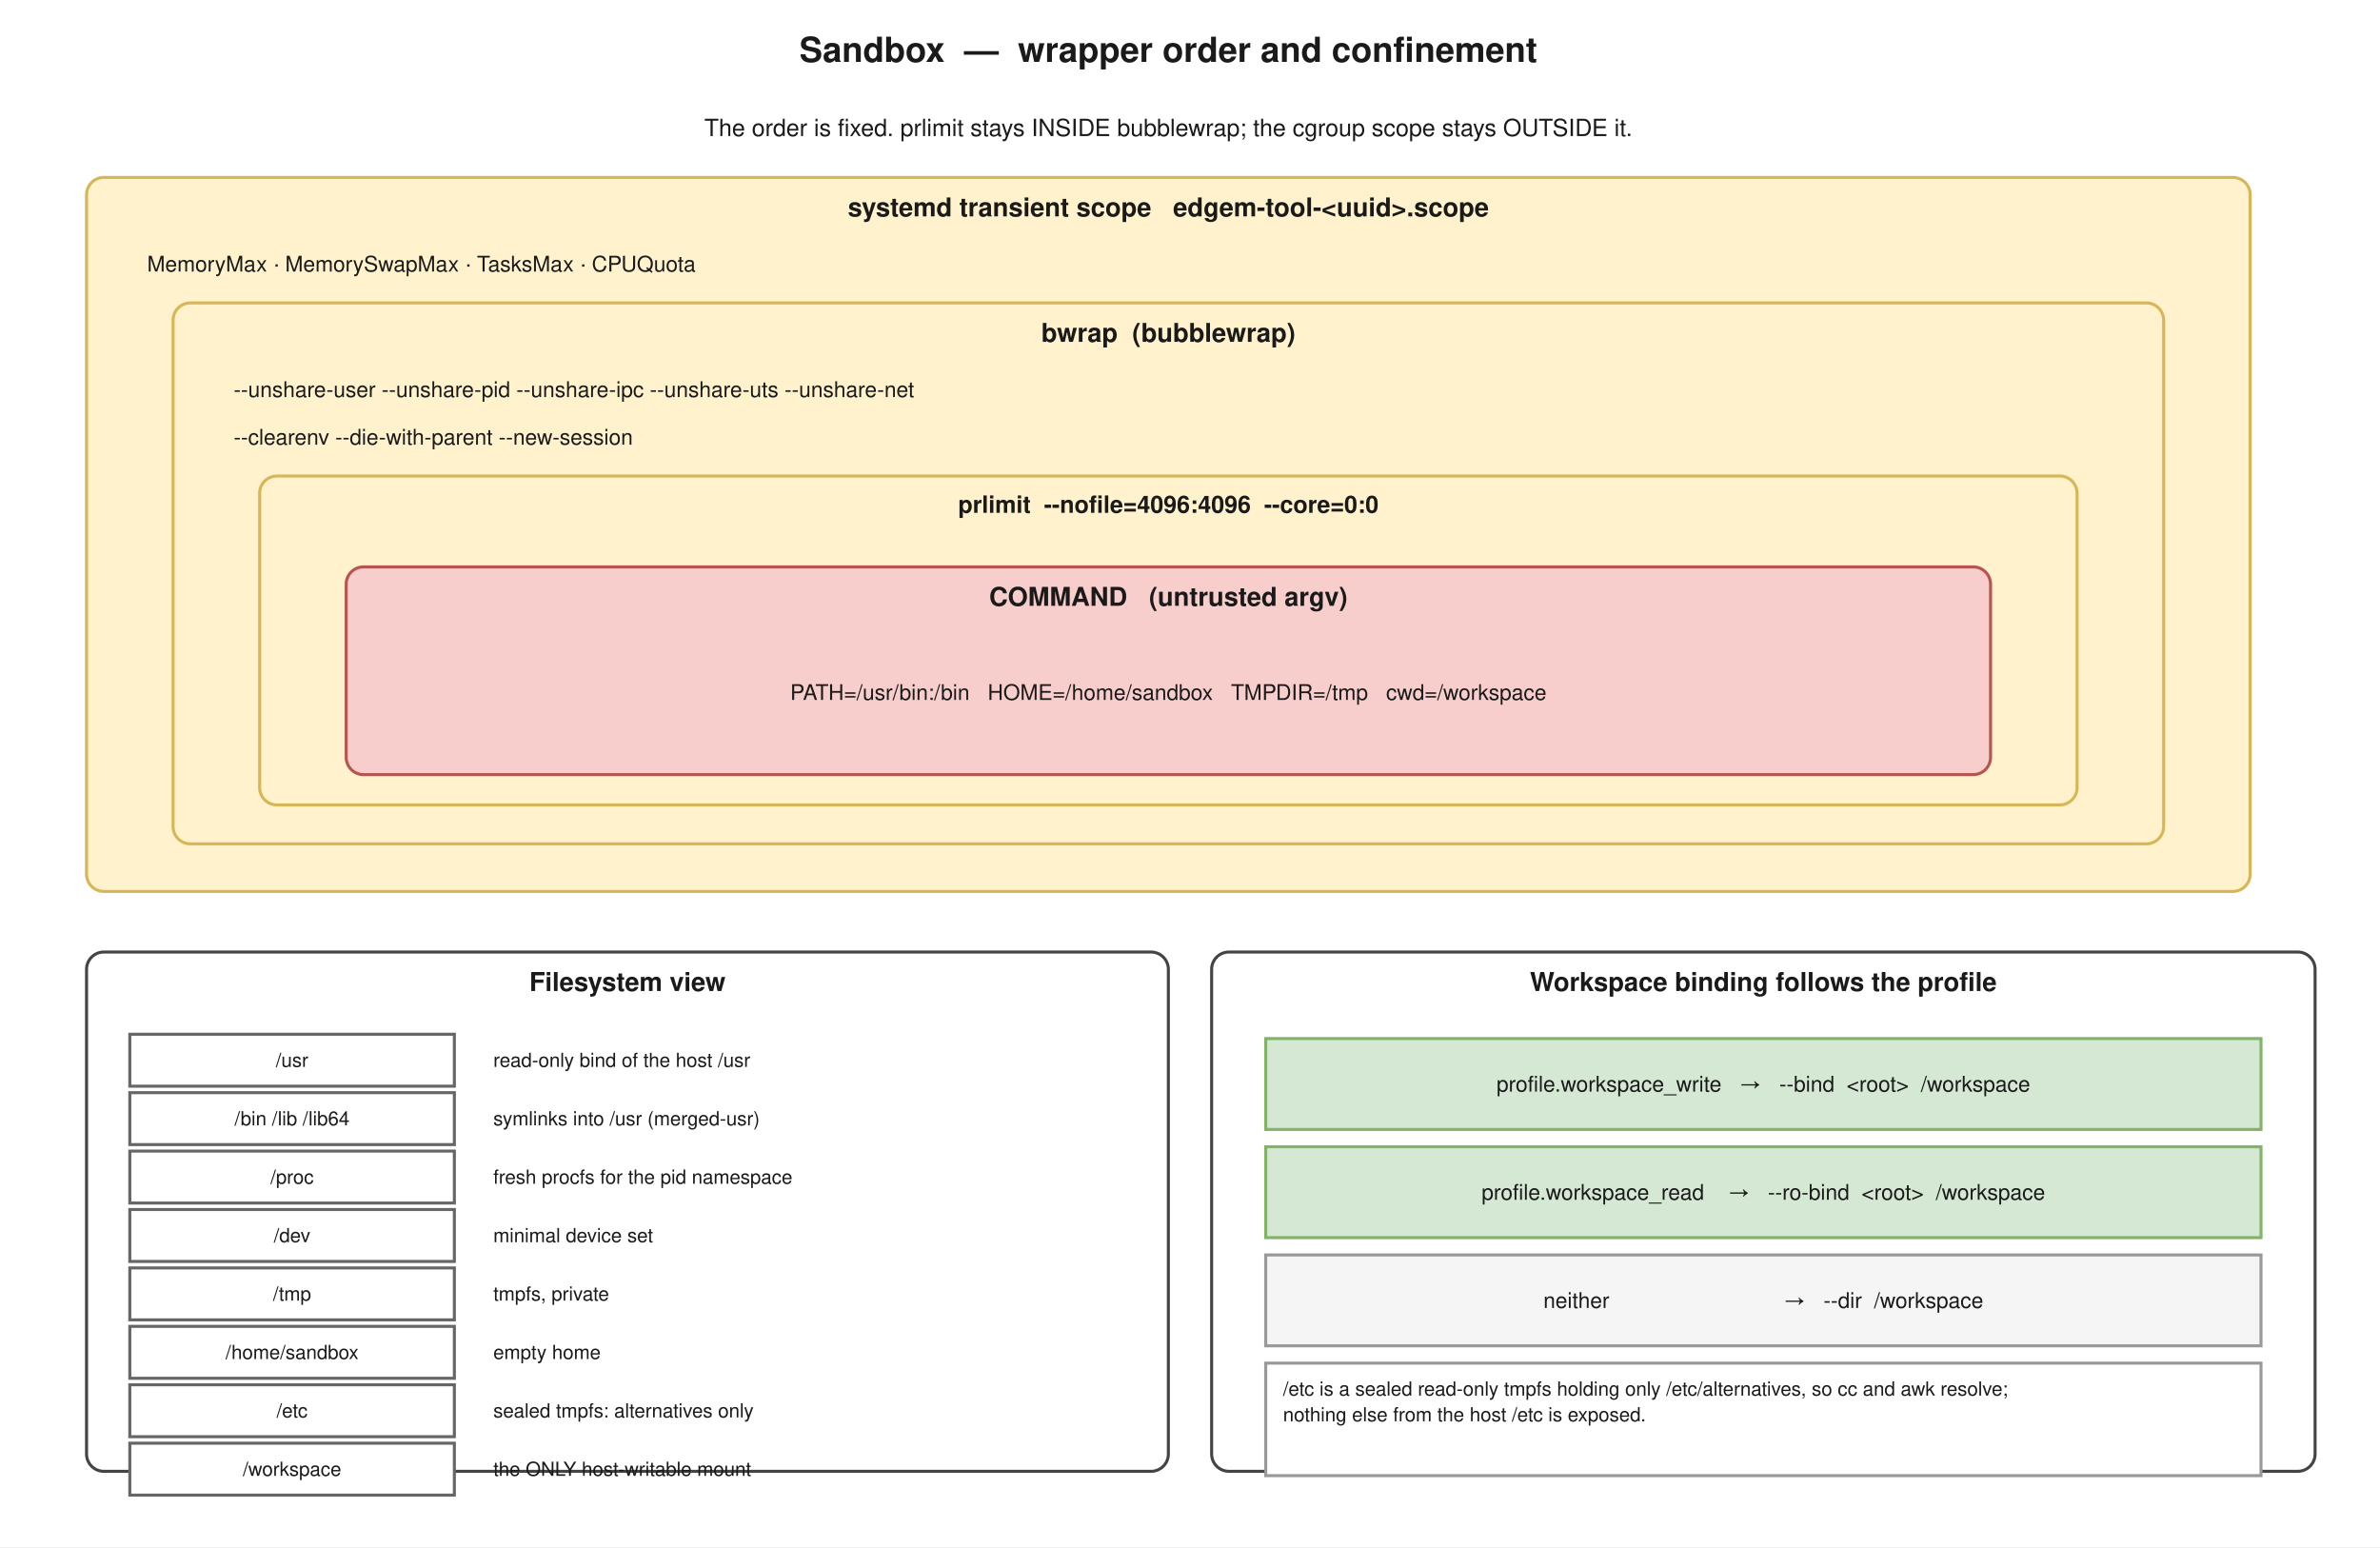
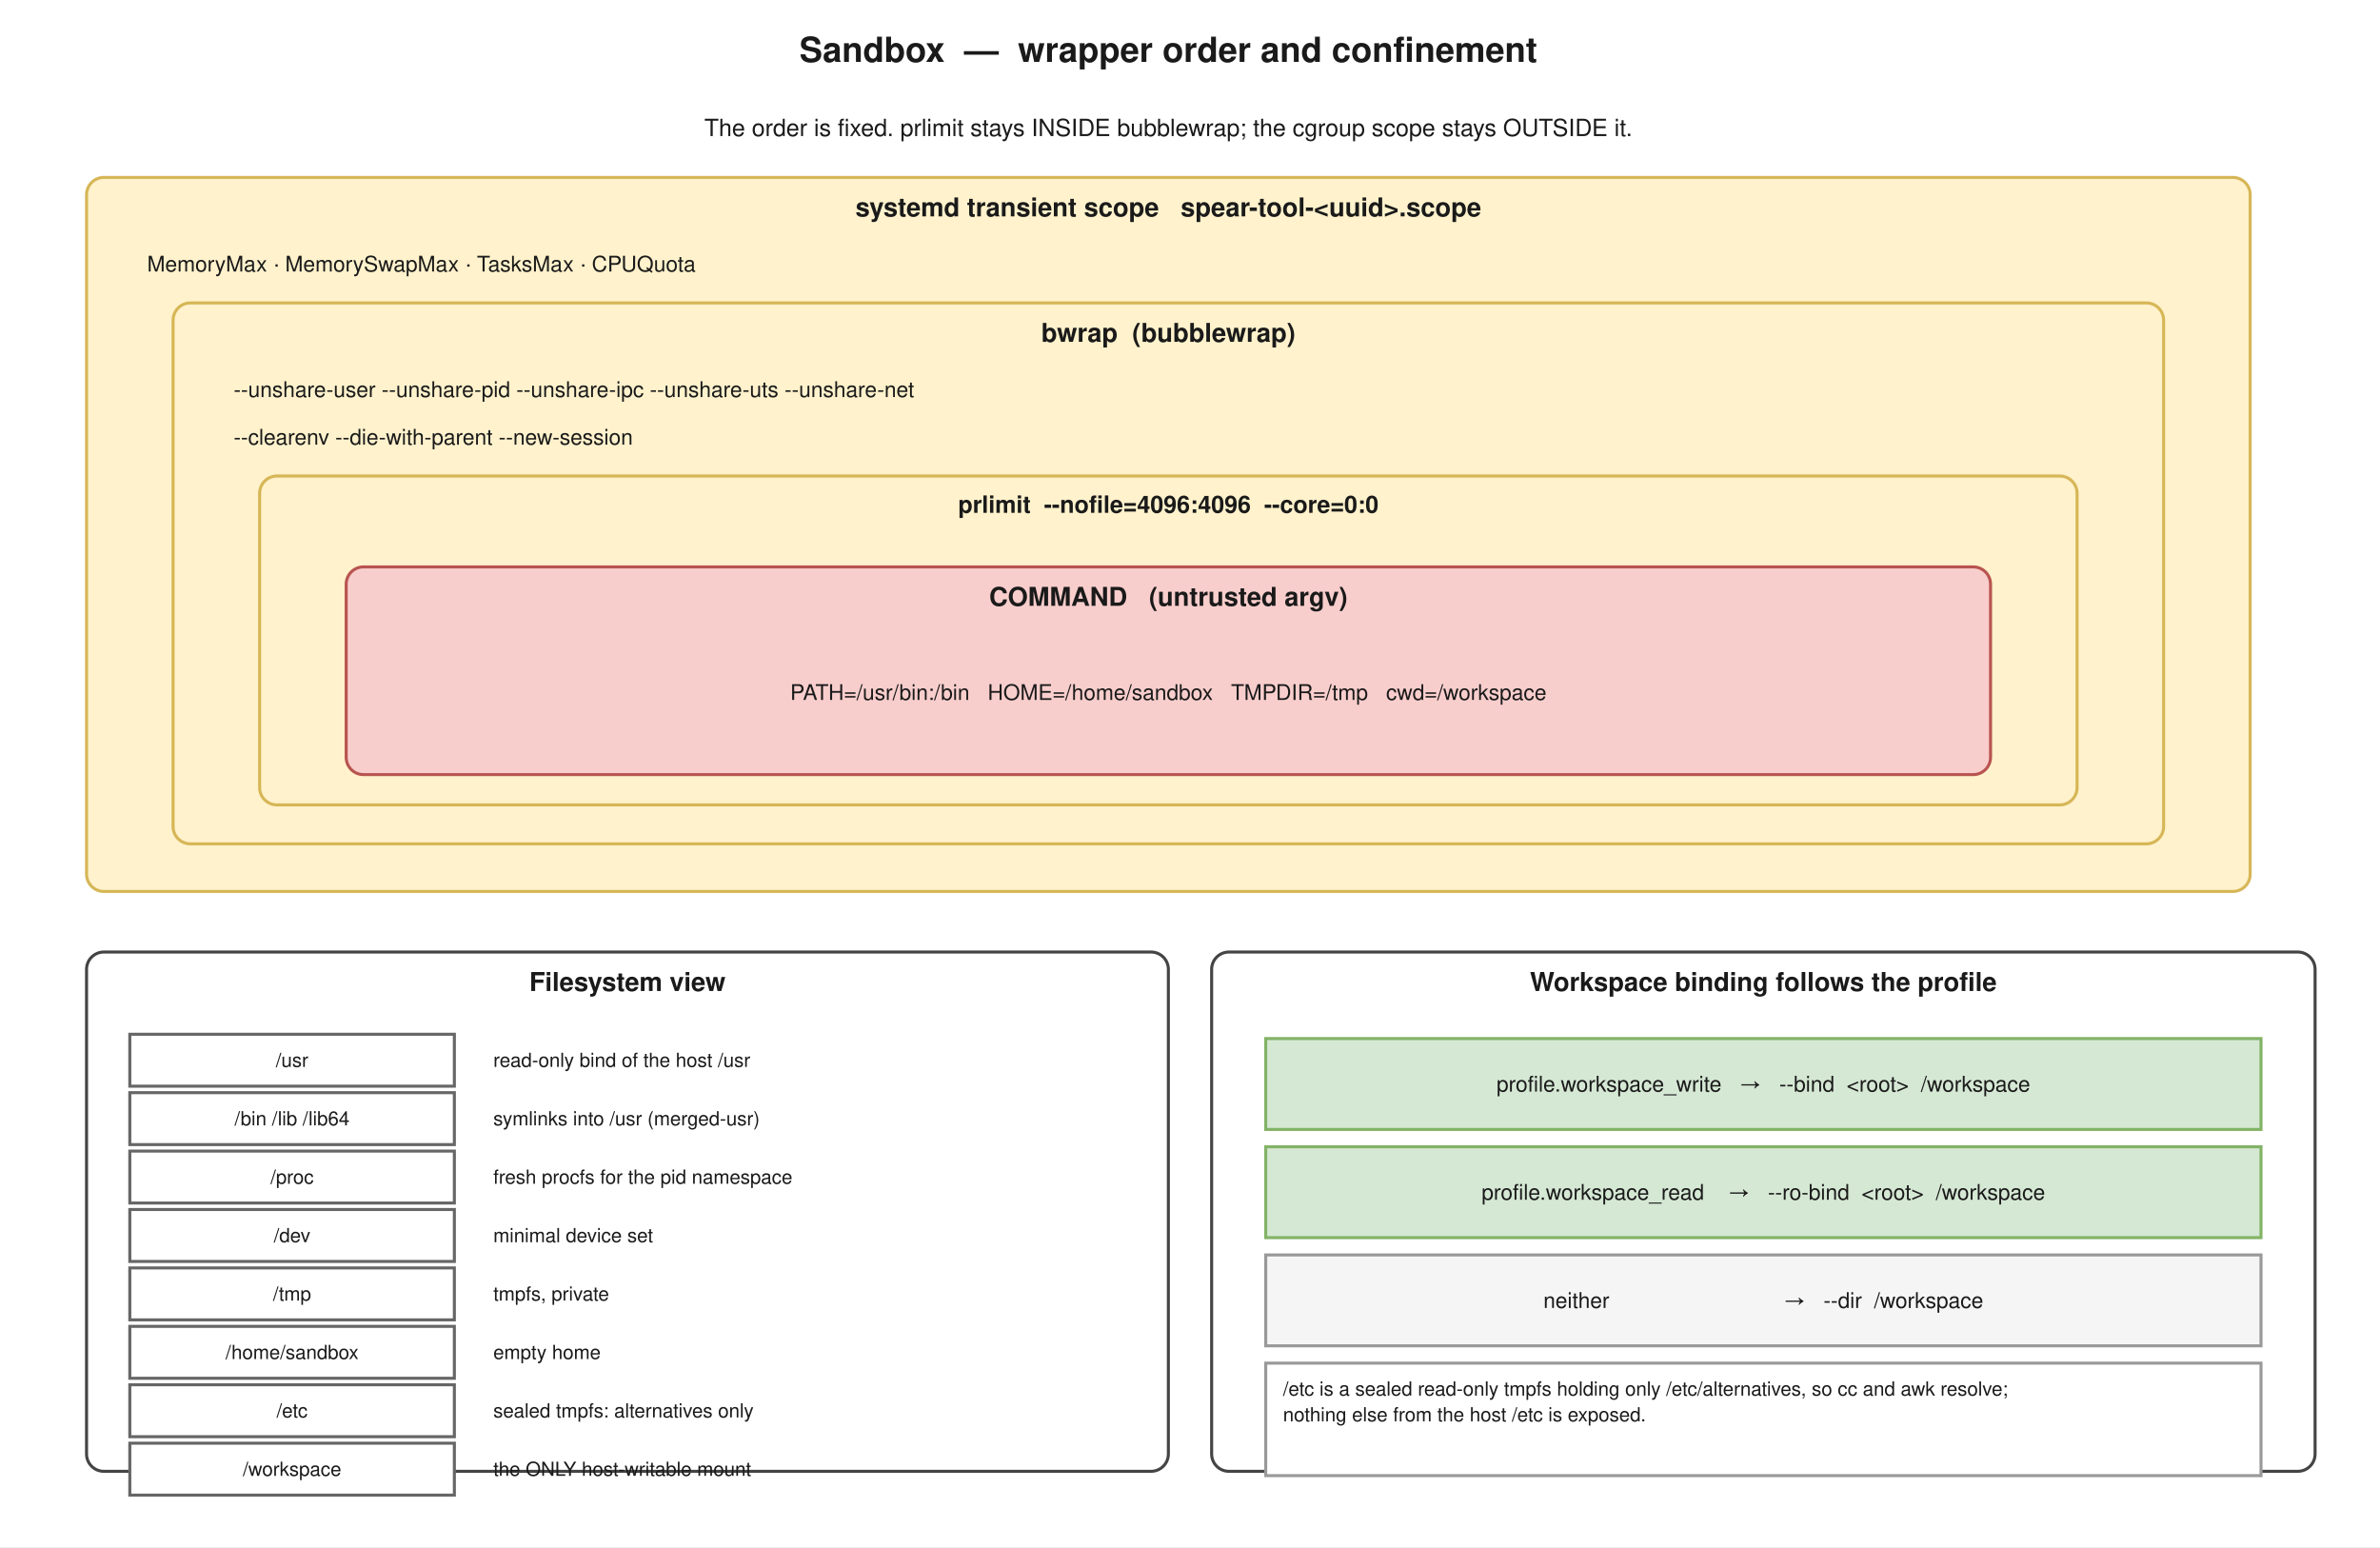
<svg xmlns="http://www.w3.org/2000/svg" viewBox="0 0 1100 715" width="1100" height="715" font-family="Helvetica,Arial,sans-serif">
  <defs>
    <marker id="ah" markerWidth="10" markerHeight="8" refX="9" refY="4" orient="auto">
      <path d="M0,0 L10,4 L0,8 z" fill="#444444" />
    </marker>
  </defs>
  <rect width="1100" height="715" fill="#ffffff" />
  <text x="540.0" y="28.6" font-size="16" text-anchor="middle" xml:space="preserve" fill="#1a1a1a" font-weight="bold">Sandbox  —  wrapper order and confinement</text>
  <text x="540.0" y="62.9" font-size="11" text-anchor="middle" xml:space="preserve" fill="#1a1a1a">The order is fixed. prlimit stays INSIDE bubblewrap; the cgroup scope stays OUTSIDE it.</text>
  <rect x="40" y="82" width="1000" height="330" rx="8" ry="8" fill="#fff2cc" stroke="#d6b656" stroke-width="1.4" />
-   <text x="540.0" y="100.0" font-size="12" text-anchor="middle" xml:space="preserve" fill="#1a1a1a" font-weight="bold">systemd transient scope   edgem-tool-&lt;uuid&gt;.scope</text>
+   <text x="540.0" y="100.0" font-size="12" text-anchor="middle" xml:space="preserve" fill="#1a1a1a" font-weight="bold">systemd transient scope   spear-tool-&lt;uuid&gt;.scope</text>
  <text x="68.0" y="125.5" font-size="10" text-anchor="start" xml:space="preserve" fill="#1a1a1a">MemoryMax · MemorySwapMax · TasksMax · CPUQuota</text>
  <rect x="80" y="140" width="920" height="250" rx="8" ry="8" fill="#fff2cc" stroke="#d6b656" stroke-width="1.4" />
  <text x="540.0" y="158.0" font-size="12" text-anchor="middle" xml:space="preserve" fill="#1a1a1a" font-weight="bold">bwrap  (bubblewrap)</text>
  <text x="108.0" y="183.5" font-size="10" text-anchor="start" xml:space="preserve" fill="#1a1a1a">--unshare-user --unshare-pid --unshare-ipc --unshare-uts --unshare-net</text>
  <text x="108.0" y="205.5" font-size="10" text-anchor="start" xml:space="preserve" fill="#1a1a1a">--clearenv --die-with-parent --new-session</text>
  <rect x="120" y="220" width="840" height="152" rx="8" ry="8" fill="#fff2cc" stroke="#d6b656" stroke-width="1.4" />
  <text x="540.0" y="237.0" font-size="11" text-anchor="middle" xml:space="preserve" fill="#1a1a1a" font-weight="bold">prlimit  --nofile=4096:4096  --core=0:0</text>
  <rect x="160" y="262" width="760" height="96" rx="8" ry="8" fill="#f8cecc" stroke="#b85450" stroke-width="1.4" />
  <text x="540.0" y="280.0" font-size="12" text-anchor="middle" xml:space="preserve" fill="#1a1a1a" font-weight="bold">COMMAND   (untrusted argv)</text>
  <text x="540.0" y="323.5" font-size="10" text-anchor="middle" xml:space="preserve" fill="#1a1a1a">PATH=/usr/bin:/bin   HOME=/home/sandbox   TMPDIR=/tmp   cwd=/workspace</text>
  <rect x="40" y="440" width="500" height="240" rx="8" ry="8" fill="none" stroke="#444444" stroke-width="1.4" />
  <text x="290.0" y="458.0" font-size="12" text-anchor="middle" xml:space="preserve" fill="#1a1a1a" font-weight="bold">Filesystem view</text>
  <rect x="60" y="478" width="150" height="24" rx="0" ry="0" fill="#ffffff" stroke="#666666" stroke-width="1.4" />
  <text x="135.0" y="493.1" font-size="9" text-anchor="middle" xml:space="preserve" fill="#1a1a1a">/usr</text>
  <text x="228.0" y="493.1" font-size="9" text-anchor="start" xml:space="preserve" fill="#1a1a1a">read-only bind of the host /usr</text>
  <rect x="60" y="505" width="150" height="24" rx="0" ry="0" fill="#ffffff" stroke="#666666" stroke-width="1.4" />
  <text x="135.0" y="520.1" font-size="9" text-anchor="middle" xml:space="preserve" fill="#1a1a1a">/bin /lib /lib64</text>
  <text x="228.0" y="520.1" font-size="9" text-anchor="start" xml:space="preserve" fill="#1a1a1a">symlinks into /usr (merged-usr)</text>
  <rect x="60" y="532" width="150" height="24" rx="0" ry="0" fill="#ffffff" stroke="#666666" stroke-width="1.4" />
  <text x="135.0" y="547.1" font-size="9" text-anchor="middle" xml:space="preserve" fill="#1a1a1a">/proc</text>
  <text x="228.0" y="547.1" font-size="9" text-anchor="start" xml:space="preserve" fill="#1a1a1a">fresh procfs for the pid namespace</text>
  <rect x="60" y="559" width="150" height="24" rx="0" ry="0" fill="#ffffff" stroke="#666666" stroke-width="1.4" />
  <text x="135.0" y="574.1" font-size="9" text-anchor="middle" xml:space="preserve" fill="#1a1a1a">/dev</text>
  <text x="228.0" y="574.1" font-size="9" text-anchor="start" xml:space="preserve" fill="#1a1a1a">minimal device set</text>
  <rect x="60" y="586" width="150" height="24" rx="0" ry="0" fill="#ffffff" stroke="#666666" stroke-width="1.4" />
  <text x="135.0" y="601.1" font-size="9" text-anchor="middle" xml:space="preserve" fill="#1a1a1a">/tmp</text>
  <text x="228.0" y="601.1" font-size="9" text-anchor="start" xml:space="preserve" fill="#1a1a1a">tmpfs, private</text>
  <rect x="60" y="613" width="150" height="24" rx="0" ry="0" fill="#ffffff" stroke="#666666" stroke-width="1.4" />
  <text x="135.0" y="628.1" font-size="9" text-anchor="middle" xml:space="preserve" fill="#1a1a1a">/home/sandbox</text>
  <text x="228.0" y="628.1" font-size="9" text-anchor="start" xml:space="preserve" fill="#1a1a1a">empty home</text>
  <rect x="60" y="640" width="150" height="24" rx="0" ry="0" fill="#ffffff" stroke="#666666" stroke-width="1.4" />
  <text x="135.0" y="655.1" font-size="9" text-anchor="middle" xml:space="preserve" fill="#1a1a1a">/etc</text>
  <text x="228.0" y="655.1" font-size="9" text-anchor="start" xml:space="preserve" fill="#1a1a1a">sealed tmpfs: alternatives only</text>
  <rect x="60" y="667" width="150" height="24" rx="0" ry="0" fill="#ffffff" stroke="#666666" stroke-width="1.4" />
  <text x="135.0" y="682.1" font-size="9" text-anchor="middle" xml:space="preserve" fill="#1a1a1a">/workspace</text>
  <text x="228.0" y="682.1" font-size="9" text-anchor="start" xml:space="preserve" fill="#1a1a1a">the ONLY host-writable mount</text>
  <rect x="560" y="440" width="510" height="240" rx="8" ry="8" fill="none" stroke="#444444" stroke-width="1.4" />
  <text x="815.0" y="458.0" font-size="12" text-anchor="middle" xml:space="preserve" fill="#1a1a1a" font-weight="bold">Workspace binding follows the profile</text>
  <rect x="585" y="480" width="460" height="42" rx="0" ry="0" fill="#d5e8d4" stroke="#82b366" stroke-width="1.4" />
  <text x="815.0" y="504.5" font-size="10" text-anchor="middle" xml:space="preserve" fill="#1a1a1a">profile.workspace_write   →   --bind  &lt;root&gt;  /workspace</text>
  <rect x="585" y="530" width="460" height="42" rx="0" ry="0" fill="#d5e8d4" stroke="#82b366" stroke-width="1.4" />
  <text x="815.0" y="554.5" font-size="10" text-anchor="middle" xml:space="preserve" fill="#1a1a1a">profile.workspace_read    →   --ro-bind  &lt;root&gt;  /workspace</text>
  <rect x="585" y="580" width="460" height="42" rx="0" ry="0" fill="#f5f5f5" stroke="#999999" stroke-width="1.4" />
  <text x="815.0" y="604.5" font-size="10" text-anchor="middle" xml:space="preserve" fill="#1a1a1a">neither                             →   --dir  /workspace</text>
  <rect x="585" y="630" width="460" height="52" rx="0" ry="0" fill="#ffffff" stroke="#999999" stroke-width="1.4" />
  <text x="593.0" y="645.0" font-size="9" text-anchor="start" xml:space="preserve" fill="#1a1a1a">/etc is a sealed read-only tmpfs holding only /etc/alternatives, so cc and awk resolve;</text>
  <text x="593.0" y="656.9" font-size="9" text-anchor="start" xml:space="preserve" fill="#1a1a1a">nothing else from the host /etc is exposed.</text>
</svg>
